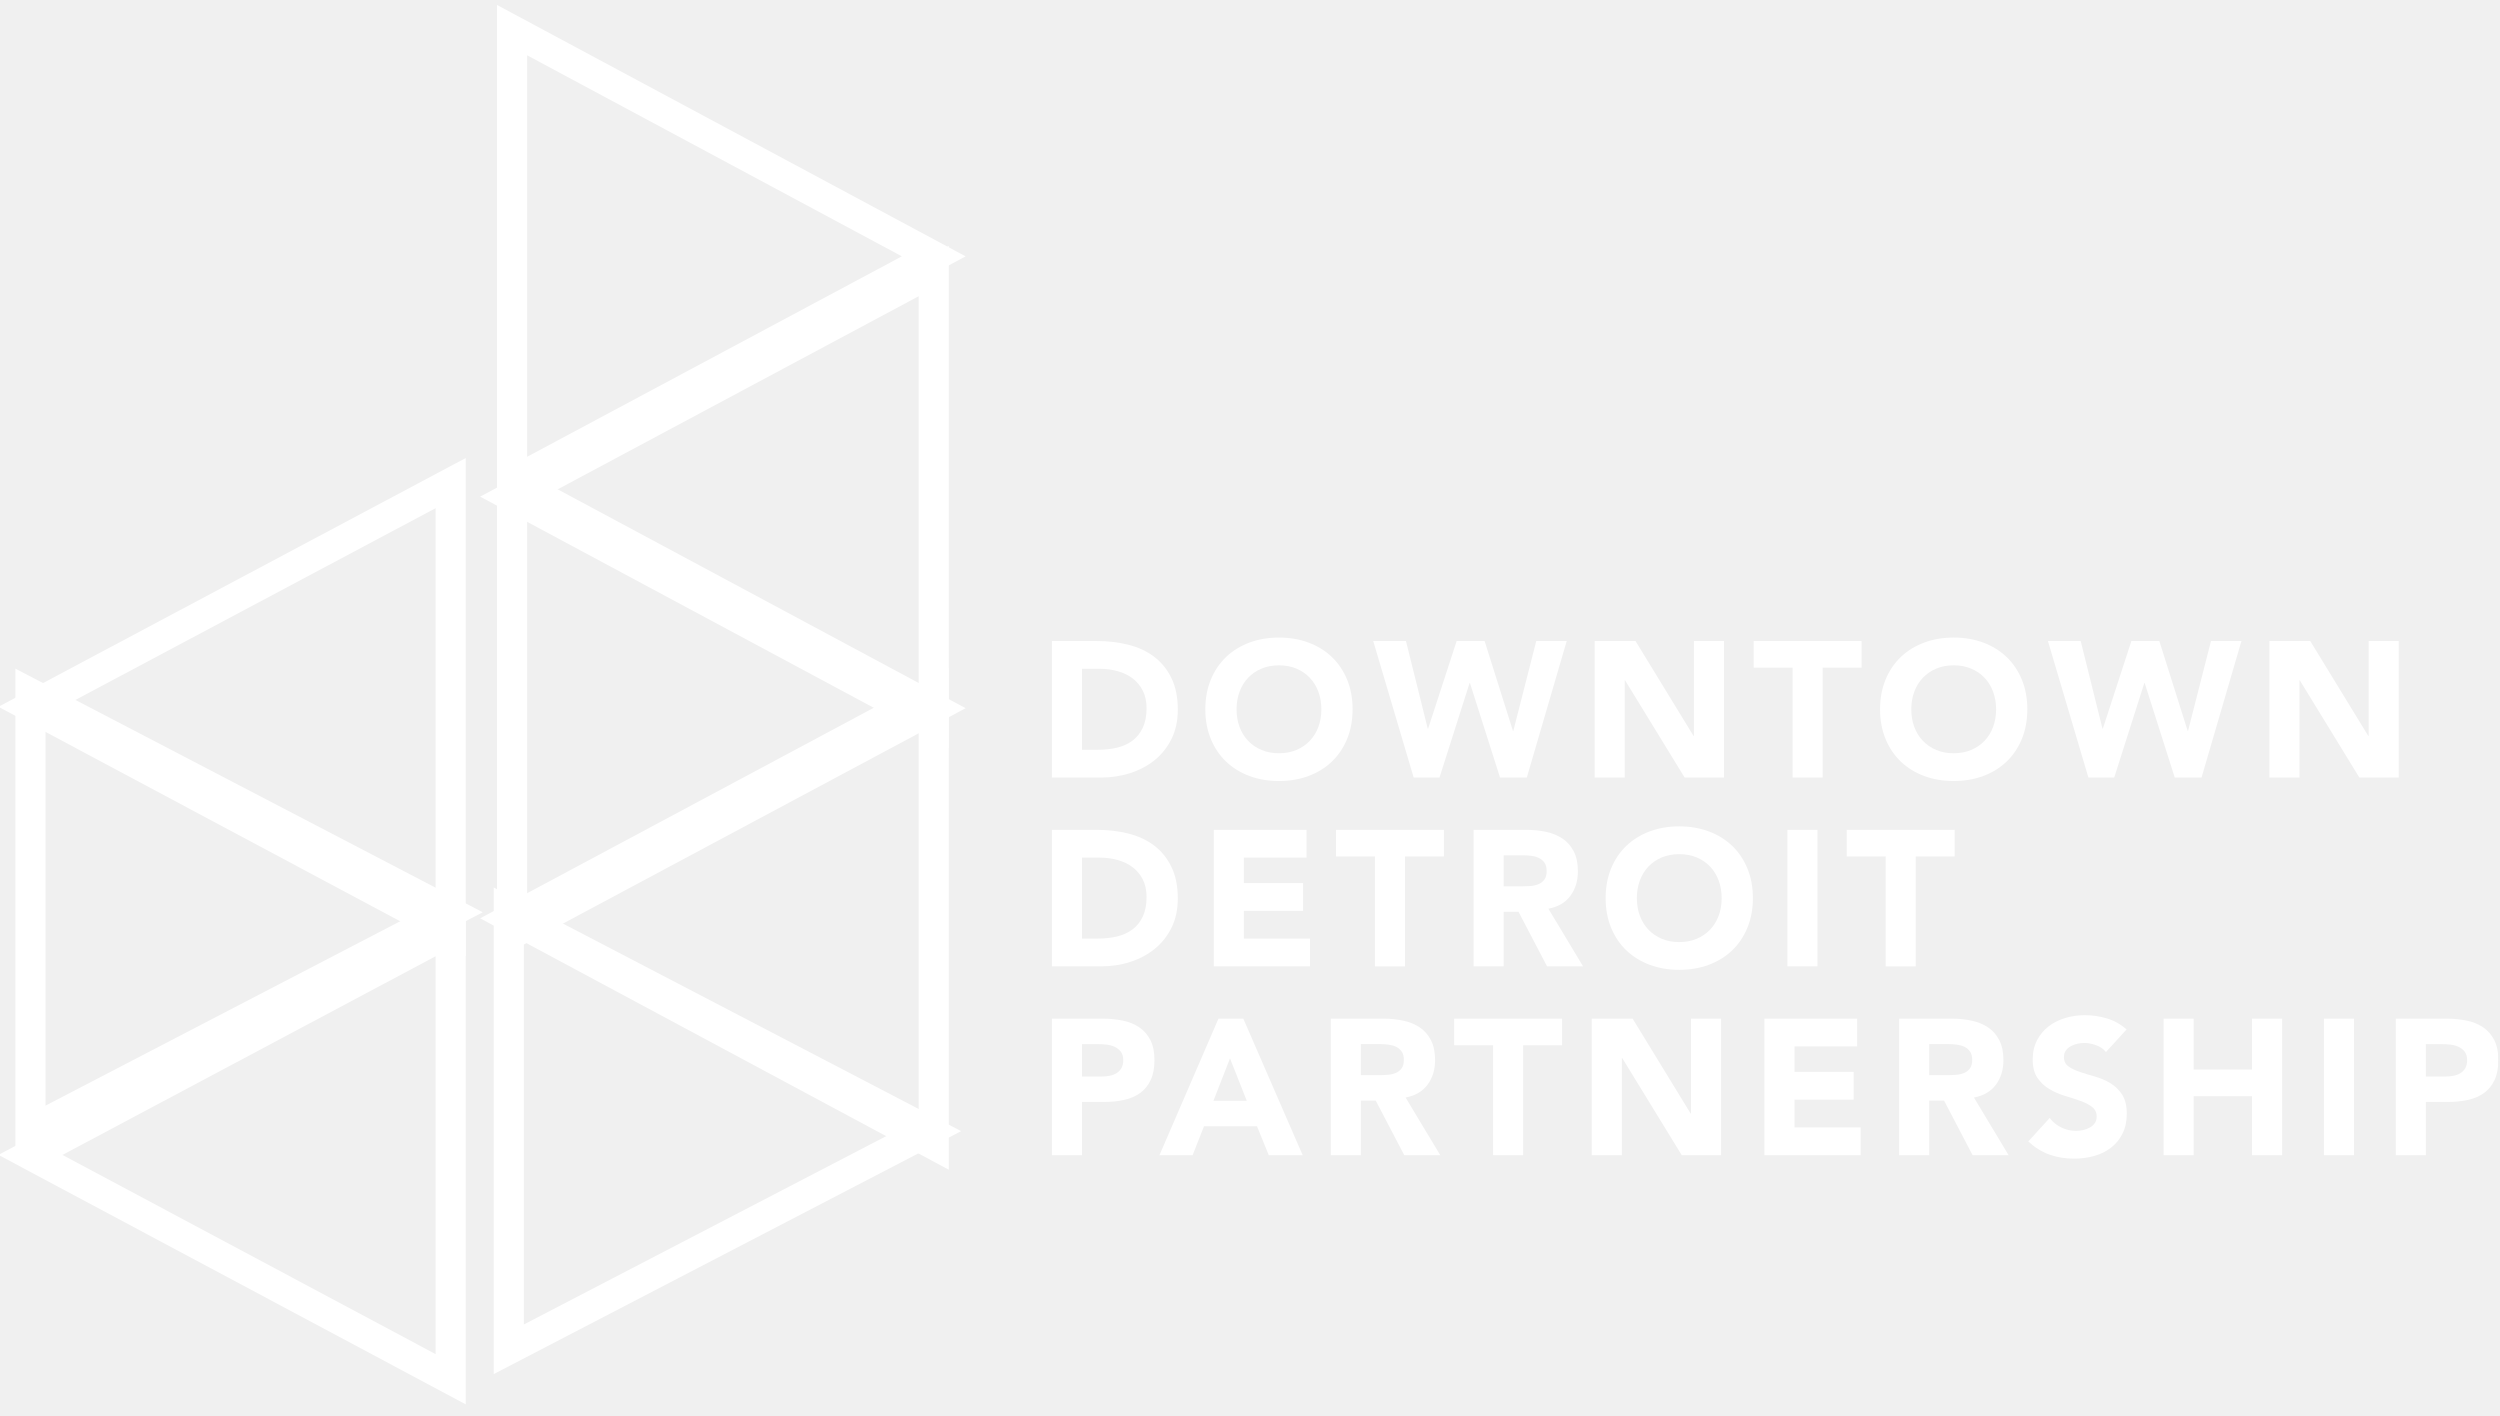
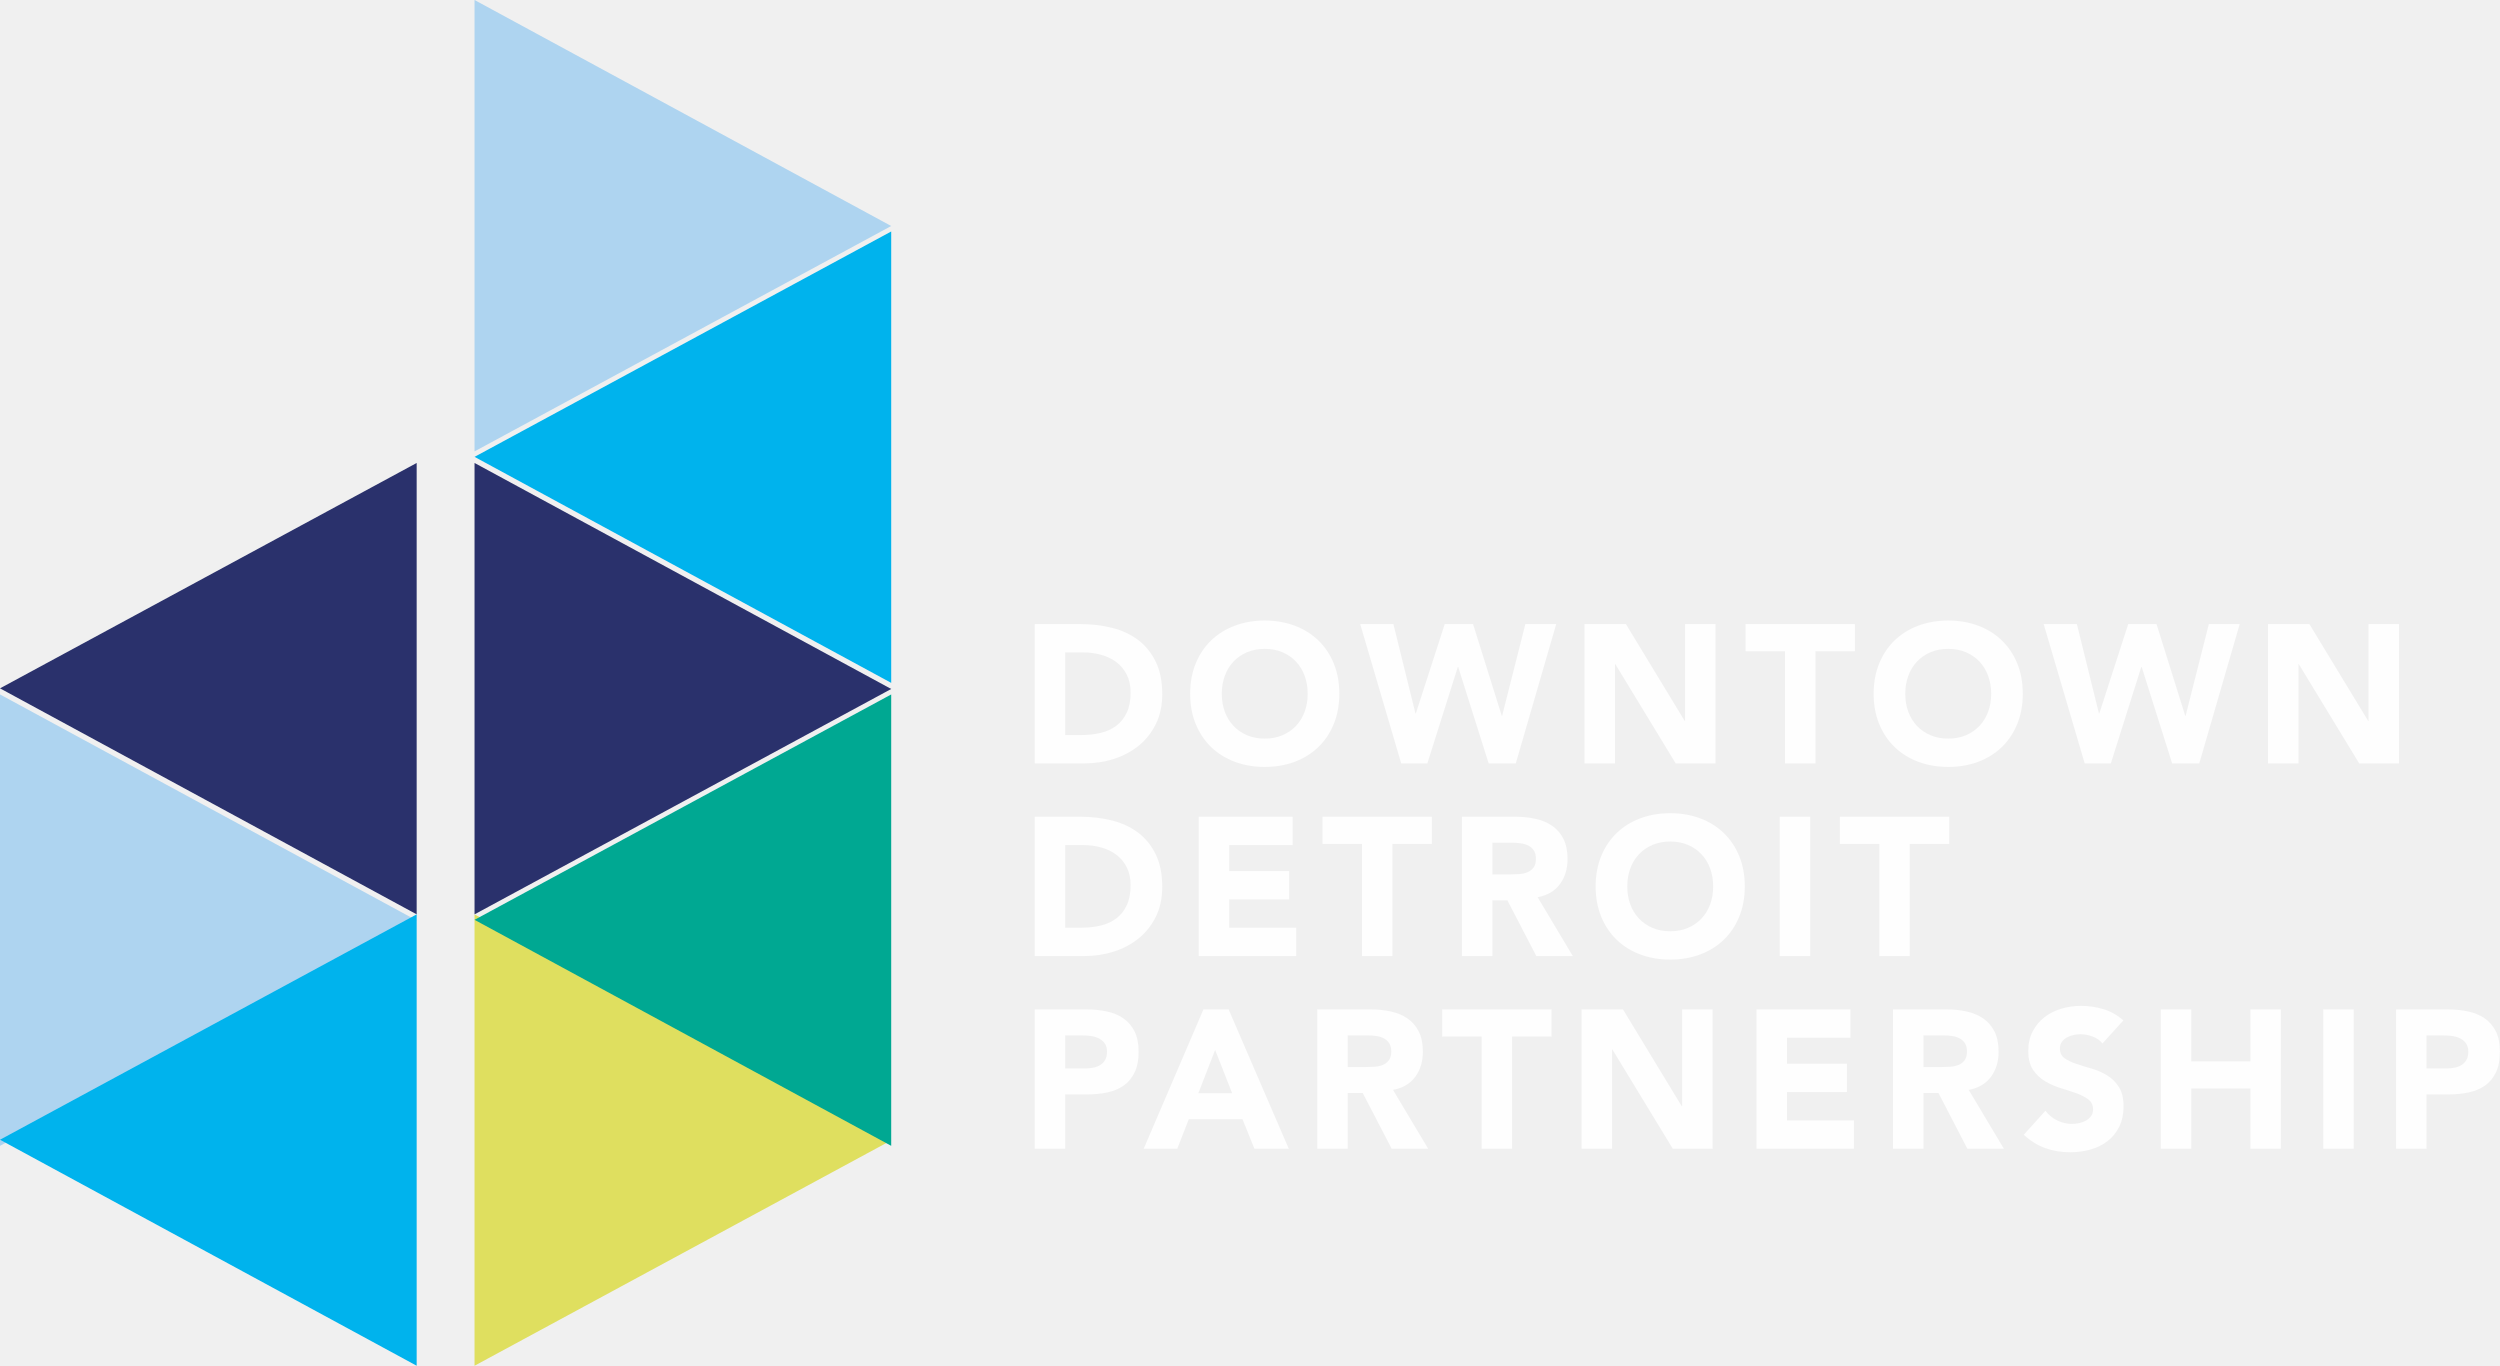
- <svg xmlns="http://www.w3.org/2000/svg" xmlns:xlink="http://www.w3.org/1999/xlink" width="83px" height="47px" viewBox="0 0 83 47" version="1.1">
+ <svg xmlns="http://www.w3.org/2000/svg" xmlns:xlink="http://www.w3.org/1999/xlink" width="216px" height="118px" viewBox="0 0 216 118" version="1.1">
  <defs>
-     <polygon id="path-1" points="0.01 44.79 81.945 44.79 81.945 0.039 0.01 0.039" />
+     <polygon id="path-1" points="0 119 215.994 119 215.994 0.166 0 0.166" />
  </defs>
-   <g id="Downtown-In-Context" stroke="none" stroke-width="1" fill="none" fill-rule="evenodd" transform="translate(-33, -13)">
-     <g id="Top-Nav-Copy-2" transform="translate(0, 1)">
-       <g id="Logo" transform="translate(34, 13)">
-         <polygon id="Stroke-1" stroke="#FFFFFF" points="16 0 16 15 30 7.511" />
-         <polygon id="Stroke-3" stroke="#FFFFFF" points="16 30 16 15 30 22.511" />
-         <g id="Group-8" transform="translate(0, 22)" stroke="#FFFFFF">
-           <polygon id="Stroke-4" points="15.892 21.796 29.827 14.553 15.892 7.29" />
-           <polygon id="Stroke-6" points="0.011 14.53 13.945 7.287 0.011 0.024" />
-         </g>
-         <polygon id="Stroke-9" stroke="#FFFFFF" points="30 8 30 23 16 15.489" />
-         <polygon id="Stroke-10" stroke="#FFFFFF" points="30 22 30 37 16 29.489" />
-         <g id="Group-15" transform="translate(0, 15)" stroke="#FFFFFF">
-           <polygon id="Stroke-11" points="0.011 7.466 13.962 14.915 13.962 0.039" />
-           <polygon id="Stroke-13" points="0.011 22.343 13.962 29.791 13.962 14.915" />
-         </g>
-         <g id="Group-56">
-           <path d="M34.922,23.893 L35.441,23.893 C35.671,23.893 35.885,23.87 36.084,23.823 C36.282,23.776 36.454,23.698 36.599,23.589 C36.744,23.48 36.858,23.337 36.941,23.16 C37.024,22.983 37.066,22.766 37.066,22.51 C37.066,22.288 37.024,22.095 36.941,21.931 C36.858,21.767 36.746,21.631 36.605,21.524 C36.465,21.417 36.299,21.337 36.109,21.284 C35.92,21.231 35.72,21.204 35.511,21.204 L34.922,21.204 L34.922,23.893 Z M33.924,20.282 L35.421,20.282 C35.784,20.282 36.129,20.323 36.455,20.404 C36.781,20.485 37.066,20.616 37.309,20.798 C37.552,20.979 37.745,21.215 37.888,21.505 C38.031,21.795 38.103,22.147 38.103,22.561 C38.103,22.928 38.033,23.252 37.895,23.531 C37.756,23.811 37.569,24.046 37.335,24.236 C37.1,24.426 36.829,24.569 36.522,24.667 C36.215,24.766 35.893,24.815 35.556,24.815 L33.924,24.815 L33.924,20.282 Z" id="Fill-16" fill="#FFFFFF" />
-           <path d="M40.054,22.549 C40.054,22.762 40.087,22.957 40.153,23.134 C40.219,23.312 40.314,23.465 40.438,23.595 C40.561,23.725 40.71,23.827 40.883,23.899 C41.055,23.972 41.248,24.008 41.462,24.008 C41.675,24.008 41.868,23.972 42.041,23.899 C42.213,23.827 42.362,23.725 42.485,23.595 C42.609,23.465 42.704,23.312 42.77,23.134 C42.836,22.957 42.869,22.762 42.869,22.549 C42.869,22.34 42.836,22.145 42.77,21.966 C42.704,21.787 42.609,21.632 42.485,21.502 C42.362,21.372 42.213,21.27 42.041,21.198 C41.868,21.125 41.675,21.089 41.462,21.089 C41.248,21.089 41.055,21.125 40.883,21.198 C40.71,21.27 40.561,21.372 40.438,21.502 C40.314,21.632 40.219,21.787 40.153,21.966 C40.087,22.145 40.054,22.34 40.054,22.549 M39.017,22.549 C39.017,22.186 39.078,21.857 39.2,21.562 C39.321,21.268 39.491,21.018 39.708,20.81 C39.926,20.603 40.184,20.444 40.483,20.333 C40.781,20.222 41.108,20.167 41.462,20.167 C41.816,20.167 42.142,20.222 42.44,20.333 C42.739,20.444 42.998,20.603 43.215,20.81 C43.432,21.018 43.602,21.268 43.724,21.562 C43.845,21.857 43.906,22.186 43.906,22.549 C43.906,22.911 43.845,23.24 43.724,23.535 C43.602,23.829 43.432,24.08 43.215,24.287 C42.998,24.494 42.739,24.653 42.44,24.764 C42.142,24.875 41.816,24.93 41.462,24.93 C41.108,24.93 40.781,24.875 40.483,24.764 C40.184,24.653 39.926,24.494 39.708,24.287 C39.491,24.08 39.321,23.829 39.2,23.535 C39.078,23.24 39.017,22.911 39.017,22.549" id="Fill-18" fill="#FFFFFF" />
-           <polygon id="Fill-20" fill="#FFFFFF" points="44.591 20.282 45.678 20.282 46.401 23.189 46.414 23.189 47.361 20.282 48.289 20.282 49.23 23.266 49.242 23.266 50.004 20.282 51.015 20.282 49.69 24.815 48.801 24.815 47.803 21.678 47.79 21.678 46.791 24.815 45.934 24.815" />
-           <polygon id="Fill-22" fill="#FFFFFF" points="51.942 20.282 53.299 20.282 55.225 23.432 55.238 23.432 55.238 20.282 56.236 20.282 56.236 24.815 54.93 24.815 52.953 21.588 52.941 21.588 52.941 24.815 51.942 24.815" />
-           <polygon id="Fill-24" fill="#FFFFFF" points="58.514 21.166 57.221 21.166 57.221 20.282 60.804 20.282 60.804 21.166 59.512 21.166 59.512 24.815 58.514 24.815" />
-           <path d="M62.455,22.549 C62.455,22.762 62.488,22.957 62.554,23.134 C62.62,23.312 62.715,23.465 62.839,23.595 C62.963,23.725 63.111,23.827 63.284,23.899 C63.457,23.972 63.649,24.008 63.863,24.008 C64.076,24.008 64.269,23.972 64.442,23.899 C64.614,23.827 64.763,23.725 64.887,23.595 C65.01,23.465 65.105,23.312 65.171,23.134 C65.237,22.957 65.271,22.762 65.271,22.549 C65.271,22.34 65.237,22.145 65.171,21.966 C65.105,21.787 65.01,21.632 64.887,21.502 C64.763,21.372 64.614,21.27 64.442,21.198 C64.269,21.125 64.076,21.089 63.863,21.089 C63.649,21.089 63.457,21.125 63.284,21.198 C63.111,21.27 62.963,21.372 62.839,21.502 C62.715,21.632 62.62,21.787 62.554,21.966 C62.488,22.145 62.455,22.34 62.455,22.549 M61.418,22.549 C61.418,22.186 61.479,21.857 61.601,21.562 C61.722,21.268 61.892,21.018 62.109,20.81 C62.327,20.603 62.585,20.444 62.884,20.333 C63.182,20.222 63.509,20.167 63.863,20.167 C64.217,20.167 64.543,20.222 64.842,20.333 C65.14,20.444 65.399,20.603 65.616,20.81 C65.834,21.018 66.003,21.268 66.125,21.562 C66.246,21.857 66.307,22.186 66.307,22.549 C66.307,22.911 66.246,23.24 66.125,23.535 C66.003,23.829 65.834,24.08 65.616,24.287 C65.399,24.494 65.14,24.653 64.842,24.764 C64.543,24.875 64.217,24.93 63.863,24.93 C63.509,24.93 63.182,24.875 62.884,24.764 C62.585,24.653 62.327,24.494 62.109,24.287 C61.892,24.08 61.722,23.829 61.601,23.535 C61.479,23.24 61.418,22.911 61.418,22.549" id="Fill-26" fill="#FFFFFF" />
-           <polygon id="Fill-28" fill="#FFFFFF" points="66.991 20.282 68.079 20.282 68.802 23.189 68.815 23.189 69.762 20.282 70.69 20.282 71.631 23.266 71.643 23.266 72.405 20.282 73.416 20.282 72.091 24.815 71.202 24.815 70.204 21.678 70.191 21.678 69.192 24.815 68.335 24.815" />
-           <polygon id="Fill-30" fill="#FFFFFF" points="74.343 20.282 75.7 20.282 77.626 23.432 77.639 23.432 77.639 20.282 78.637 20.282 78.637 24.815 77.331 24.815 75.354 21.588 75.342 21.588 75.342 24.815 74.343 24.815" />
-           <path d="M34.922,30.161 L35.441,30.161 C35.671,30.161 35.885,30.138 36.084,30.091 C36.282,30.044 36.454,29.966 36.599,29.857 C36.744,29.749 36.858,29.606 36.941,29.429 C37.024,29.251 37.066,29.035 37.066,28.779 C37.066,28.557 37.024,28.364 36.941,28.199 C36.858,28.035 36.746,27.899 36.605,27.793 C36.465,27.686 36.299,27.606 36.109,27.553 C35.92,27.499 35.72,27.473 35.511,27.473 L34.922,27.473 L34.922,30.161 Z M33.924,26.551 L35.421,26.551 C35.784,26.551 36.129,26.591 36.455,26.672 C36.781,26.753 37.066,26.885 37.309,27.066 C37.552,27.247 37.745,27.483 37.888,27.774 C38.031,28.064 38.103,28.416 38.103,28.83 C38.103,29.197 38.033,29.52 37.895,29.8 C37.756,30.079 37.569,30.314 37.335,30.504 C37.1,30.694 36.829,30.838 36.522,30.936 C36.215,31.035 35.893,31.083 35.556,31.083 L33.924,31.083 L33.924,26.551 Z" id="Fill-32" fill="#FFFFFF" />
-           <polygon id="Fill-34" fill="#FFFFFF" points="39.299 26.551 42.377 26.551 42.377 27.473 40.297 27.473 40.297 28.318 42.261 28.318 42.261 29.24 40.297 29.24 40.297 30.162 42.492 30.162 42.492 31.083 39.299 31.083" />
-           <polygon id="Fill-36" fill="#FFFFFF" points="44.648 27.434 43.355 27.434 43.355 26.551 46.939 26.551 46.939 27.434 45.646 27.434 45.646 31.084 44.648 31.084" />
-           <path d="M48.922,28.427 L49.511,28.427 C49.6,28.427 49.695,28.423 49.796,28.417 C49.896,28.411 49.987,28.391 50.068,28.359 C50.149,28.327 50.216,28.277 50.269,28.209 C50.322,28.141 50.349,28.045 50.349,27.921 C50.349,27.806 50.325,27.714 50.279,27.645 C50.232,27.577 50.172,27.525 50.1,27.489 C50.027,27.452 49.944,27.428 49.85,27.415 C49.756,27.402 49.664,27.396 49.575,27.396 L48.922,27.396 L48.922,28.427 Z M47.924,26.551 L49.677,26.551 C49.908,26.551 50.126,26.573 50.333,26.618 C50.54,26.663 50.721,26.738 50.877,26.842 C51.033,26.947 51.156,27.088 51.248,27.265 C51.34,27.442 51.386,27.663 51.386,27.927 C51.386,28.247 51.303,28.519 51.136,28.743 C50.97,28.967 50.727,29.109 50.407,29.169 L51.558,31.083 L50.362,31.083 L49.415,29.272 L48.922,29.272 L48.922,31.083 L47.924,31.083 L47.924,26.551 Z" id="Fill-38" fill="#FFFFFF" />
-           <path d="M53.344,28.817 C53.344,29.03 53.377,29.226 53.443,29.403 C53.509,29.58 53.604,29.734 53.727,29.864 C53.851,29.994 53.999,30.095 54.172,30.168 C54.345,30.241 54.538,30.277 54.751,30.277 C54.964,30.277 55.157,30.241 55.33,30.168 C55.503,30.095 55.651,29.994 55.775,29.864 C55.898,29.734 55.994,29.58 56.06,29.403 C56.126,29.226 56.159,29.03 56.159,28.817 C56.159,28.608 56.126,28.414 56.06,28.234 C55.994,28.055 55.898,27.9 55.775,27.77 C55.651,27.64 55.503,27.539 55.33,27.466 C55.157,27.394 54.964,27.358 54.751,27.358 C54.538,27.358 54.345,27.394 54.172,27.466 C53.999,27.539 53.851,27.64 53.727,27.77 C53.604,27.9 53.509,28.055 53.443,28.234 C53.377,28.414 53.344,28.608 53.344,28.817 M52.307,28.817 C52.307,28.455 52.368,28.126 52.489,27.831 C52.611,27.537 52.78,27.286 52.998,27.079 C53.215,26.872 53.474,26.713 53.772,26.602 C54.071,26.491 54.397,26.435 54.751,26.435 C55.105,26.435 55.431,26.491 55.73,26.602 C56.029,26.713 56.287,26.872 56.505,27.079 C56.722,27.286 56.891,27.537 57.013,27.831 C57.135,28.126 57.196,28.455 57.196,28.817 C57.196,29.18 57.135,29.508 57.013,29.803 C56.891,30.097 56.722,30.348 56.505,30.555 C56.287,30.762 56.029,30.921 55.73,31.032 C55.431,31.143 55.105,31.199 54.751,31.199 C54.397,31.199 54.071,31.143 53.772,31.032 C53.474,30.921 53.215,30.762 52.998,30.555 C52.78,30.348 52.611,30.097 52.489,29.803 C52.368,29.508 52.307,29.18 52.307,28.817" id="Fill-40" fill="#FFFFFF" />
+   <g id="Homepage-" stroke="none" stroke-width="1" fill="none" fill-rule="evenodd">
+     <g id="Intro-Screen" transform="translate(-42, -30)">
+       <g id="Page-1" transform="translate(42, 30)">
+         <polygon id="Fill-1" fill="#AED4F0" points="41 0 41 39 77 19.527" />
+         <polygon id="Fill-2" fill="#2A316C" points="41 79 41 40 77 59.527" />
+         <polygon id="Fill-3" fill="#DFDF5F" points="41 118 77 98.528 41 79" />
+         <polygon id="Fill-4" fill="#AED4F0" points="0 99 36 79.528 0 60" />
+         <polygon id="Fill-5" fill="#00B3ED" points="77 20 77 59 41 39.473" />
+         <polygon id="Fill-6" fill="#00A892" points="77 60 77 99 41 79.473" />
+         <polygon id="Fill-7" fill="#2A316C" points="0 59.473 36 79 36 40" />
+         <polygon id="Fill-8" fill="#00B3ED" points="0 98.473 36 118 36 79" />
+         <g id="Group-49">
+           <path d="M92.035,63.509 L93.401,63.509 C94.008,63.509 94.573,63.447 95.096,63.322 C95.619,63.197 96.072,62.99 96.454,62.702 C96.836,62.413 97.137,62.033 97.356,61.563 C97.576,61.092 97.685,60.517 97.685,59.837 C97.685,59.248 97.576,58.735 97.356,58.299 C97.137,57.862 96.842,57.502 96.471,57.219 C96.1,56.936 95.664,56.723 95.164,56.582 C94.663,56.44 94.138,56.369 93.587,56.369 L92.035,56.369 L92.035,63.509 Z M89.403,53.921 L93.35,53.921 C94.306,53.921 95.214,54.029 96.075,54.244 C96.935,54.459 97.685,54.808 98.326,55.29 C98.967,55.771 99.476,56.397 99.853,57.168 C100.23,57.939 100.418,58.874 100.418,59.973 C100.418,60.948 100.235,61.807 99.87,62.549 C99.504,63.291 99.012,63.914 98.394,64.419 C97.775,64.923 97.061,65.305 96.252,65.566 C95.442,65.827 94.593,65.957 93.705,65.957 L89.403,65.957 L89.403,53.921 Z" id="Fill-9" fill="#FEFEFE" />
+           <path d="M105.562,59.939 C105.562,60.506 105.65,61.024 105.824,61.494 C105.998,61.965 106.248,62.373 106.574,62.719 C106.9,63.064 107.291,63.333 107.747,63.526 C108.202,63.719 108.711,63.815 109.273,63.815 C109.836,63.815 110.344,63.719 110.8,63.526 C111.255,63.333 111.646,63.064 111.972,62.719 C112.298,62.373 112.548,61.965 112.722,61.494 C112.897,61.024 112.984,60.506 112.984,59.939 C112.984,59.384 112.897,58.868 112.722,58.392 C112.548,57.916 112.298,57.505 111.972,57.159 C111.646,56.814 111.255,56.545 110.8,56.352 C110.344,56.159 109.836,56.063 109.273,56.063 C108.711,56.063 108.202,56.159 107.747,56.352 C107.291,56.545 106.9,56.814 106.574,57.159 C106.248,57.505 105.998,57.916 105.824,58.392 C105.65,58.868 105.562,59.384 105.562,59.939 M102.83,59.939 C102.83,58.976 102.99,58.103 103.311,57.321 C103.631,56.539 104.078,55.873 104.652,55.323 C105.225,54.774 105.905,54.351 106.693,54.057 C107.479,53.762 108.34,53.615 109.273,53.615 C110.207,53.615 111.067,53.762 111.854,54.057 C112.641,54.351 113.322,54.774 113.895,55.323 C114.469,55.873 114.915,56.539 115.236,57.321 C115.557,58.103 115.717,58.976 115.717,59.939 C115.717,60.903 115.557,61.775 115.236,62.557 C114.915,63.339 114.469,64.005 113.895,64.554 C113.322,65.104 112.641,65.527 111.854,65.821 C111.067,66.115 110.207,66.263 109.273,66.263 C108.34,66.263 107.479,66.115 106.693,65.821 C105.905,65.527 105.225,65.104 104.652,64.554 C104.078,64.005 103.631,63.339 103.311,62.557 C102.99,61.775 102.83,60.903 102.83,59.939" id="Fill-11" fill="#FEFEFE" />
+           <polygon id="Fill-13" fill="#FEFEFE" points="117.522 53.921 120.389 53.921 122.295 61.639 122.329 61.639 124.825 53.921 127.272 53.921 129.751 61.843 129.784 61.843 131.791 53.921 134.457 53.921 130.965 65.957 128.62 65.957 125.989 57.627 125.955 57.627 123.324 65.957 121.064 65.957" />
+           <polygon id="Fill-15" fill="#FEFEFE" points="136.902 53.921 140.479 53.921 145.556 62.285 145.59 62.285 145.59 53.921 148.22 53.921 148.22 65.957 144.779 65.957 139.568 57.389 139.534 57.389 139.534 65.957 136.902 65.957" />
+           <polygon id="Fill-17" fill="#FEFEFE" points="154.226 56.267 150.818 56.267 150.818 53.921 160.264 53.921 160.264 56.267 156.857 56.267 156.857 65.957 154.226 65.957" />
+           <path d="M164.615,59.939 C164.615,60.506 164.702,61.024 164.877,61.494 C165.051,61.965 165.302,62.373 165.627,62.719 C165.954,63.064 166.345,63.333 166.799,63.526 C167.255,63.719 167.764,63.815 168.326,63.815 C168.889,63.815 169.398,63.719 169.853,63.526 C170.308,63.333 170.699,63.064 171.026,62.719 C171.351,62.373 171.601,61.965 171.776,61.494 C171.95,61.024 172.038,60.506 172.038,59.939 C172.038,59.384 171.95,58.868 171.776,58.392 C171.601,57.916 171.351,57.505 171.026,57.159 C170.699,56.814 170.308,56.545 169.853,56.352 C169.398,56.159 168.889,56.063 168.326,56.063 C167.764,56.063 167.255,56.159 166.799,56.352 C166.345,56.545 165.954,56.814 165.627,57.159 C165.302,57.505 165.051,57.916 164.877,58.392 C164.702,58.868 164.615,59.384 164.615,59.939 M161.883,59.939 C161.883,58.976 162.044,58.103 162.364,57.321 C162.684,56.539 163.131,55.873 163.705,55.323 C164.278,54.774 164.958,54.351 165.745,54.057 C166.532,53.762 167.393,53.615 168.326,53.615 C169.259,53.615 170.12,53.762 170.908,54.057 C171.694,54.351 172.375,54.774 172.948,55.323 C173.522,55.873 173.969,56.539 174.289,57.321 C174.609,58.103 174.769,58.976 174.769,59.939 C174.769,60.903 174.609,61.775 174.289,62.557 C173.969,63.339 173.522,64.005 172.948,64.554 C172.375,65.104 171.694,65.527 170.908,65.821 C170.12,66.115 169.259,66.263 168.326,66.263 C167.393,66.263 166.532,66.115 165.745,65.821 C164.958,65.527 164.278,65.104 163.705,64.554 C163.131,64.005 162.684,63.339 162.364,62.557 C162.044,61.775 161.883,60.903 161.883,59.939" id="Fill-19" fill="#FEFEFE" />
+           <polygon id="Fill-21" fill="#FEFEFE" points="176.574 53.921 179.442 53.921 181.348 61.639 181.382 61.639 183.878 53.921 186.324 53.921 188.804 61.843 188.837 61.843 190.845 53.921 193.51 53.921 190.018 65.957 187.673 65.957 185.042 57.627 185.008 57.627 182.377 65.957 180.117 65.957" />
+           <polygon id="Fill-23" fill="#FEFEFE" points="195.956 53.921 199.531 53.921 204.608 62.285 204.642 62.285 204.642 53.921 207.274 53.921 207.274 65.957 203.833 65.957 198.62 57.389 198.586 57.389 198.586 65.957 195.956 65.957" />
+           <path d="M92.035,80.155 L93.401,80.155 C94.008,80.155 94.573,80.093 95.096,79.968 C95.619,79.843 96.072,79.636 96.454,79.347 C96.836,79.058 97.137,78.679 97.356,78.208 C97.576,77.738 97.685,77.163 97.685,76.483 C97.685,75.894 97.576,75.381 97.356,74.944 C97.137,74.508 96.842,74.148 96.471,73.865 C96.1,73.582 95.664,73.369 95.164,73.227 C94.663,73.085 94.138,73.015 93.587,73.015 L92.035,73.015 L92.035,80.155 Z M89.403,70.566 L93.35,70.566 C94.306,70.566 95.214,70.675 96.075,70.89 C96.935,71.105 97.685,71.454 98.326,71.935 C98.967,72.417 99.476,73.043 99.853,73.813 C100.23,74.585 100.418,75.52 100.418,76.619 C100.418,77.594 100.235,78.452 99.87,79.194 C99.504,79.937 99.012,80.56 98.394,81.064 C97.775,81.569 97.061,81.951 96.252,82.211 C95.442,82.473 94.593,82.603 93.705,82.603 L89.403,82.603 L89.403,70.566 Z" id="Fill-25" fill="#FEFEFE" />
+           <polygon id="Fill-27" fill="#FEFEFE" points="103.572 70.567 111.685 70.567 111.685 73.015 106.203 73.015 106.203 75.259 111.382 75.259 111.382 77.707 106.203 77.707 106.203 80.155 111.989 80.155 111.989 82.603 103.572 82.603" />
+           <polygon id="Fill-29" fill="#FEFEFE" points="117.674 72.913 114.266 72.913 114.266 70.566 123.712 70.566 123.712 72.913 120.304 72.913 120.304 82.603 117.674 82.603" />
+           <path d="M128.941,75.547 L130.493,75.547 C130.729,75.547 130.979,75.539 131.243,75.522 C131.508,75.505 131.746,75.454 131.96,75.369 C132.174,75.284 132.35,75.151 132.491,74.969 C132.632,74.789 132.703,74.534 132.703,74.204 C132.703,73.899 132.64,73.655 132.517,73.473 C132.392,73.293 132.236,73.154 132.045,73.057 C131.854,72.961 131.634,72.896 131.387,72.862 C131.139,72.827 130.897,72.81 130.661,72.81 L128.941,72.81 L128.941,75.547 Z M126.31,70.566 L130.931,70.566 C131.539,70.566 132.114,70.626 132.66,70.745 C133.205,70.864 133.684,71.063 134.094,71.34 C134.505,71.618 134.83,71.992 135.072,72.462 C135.314,72.933 135.435,73.519 135.435,74.221 C135.435,75.071 135.216,75.794 134.777,76.389 C134.338,76.984 133.697,77.361 132.854,77.52 L135.89,82.602 L132.736,82.602 L130.24,77.791 L128.941,77.791 L128.941,82.602 L126.31,82.602 L126.31,70.566 Z" id="Fill-31" fill="#FEFEFE" />
+           <path d="M140.596,76.585 C140.596,77.151 140.683,77.67 140.858,78.14 C141.031,78.61 141.282,79.018 141.608,79.364 C141.934,79.71 142.325,79.979 142.78,80.172 C143.236,80.365 143.745,80.461 144.307,80.461 C144.869,80.461 145.378,80.365 145.834,80.172 C146.289,79.979 146.679,79.71 147.006,79.364 C147.332,79.018 147.582,78.61 147.756,78.14 C147.93,77.67 148.018,77.151 148.018,76.585 C148.018,76.029 147.93,75.514 147.756,75.038 C147.582,74.562 147.332,74.151 147.006,73.805 C146.679,73.46 146.289,73.191 145.834,72.998 C145.378,72.805 144.869,72.709 144.307,72.709 C143.745,72.709 143.236,72.805 142.78,72.998 C142.325,73.191 141.934,73.46 141.608,73.805 C141.282,74.151 141.031,74.562 140.858,75.038 C140.683,75.514 140.596,76.029 140.596,76.585 M137.863,76.585 C137.863,75.622 138.024,74.749 138.344,73.967 C138.665,73.185 139.111,72.519 139.685,71.97 C140.259,71.419 140.939,70.998 141.726,70.703 C142.513,70.408 143.373,70.26 144.307,70.26 C145.24,70.26 146.1,70.408 146.888,70.703 C147.675,70.998 148.355,71.419 148.929,71.97 C149.503,72.519 149.949,73.185 150.269,73.967 C150.59,74.749 150.75,75.622 150.75,76.585 C150.75,77.548 150.59,78.421 150.269,79.203 C149.949,79.985 149.503,80.65 148.929,81.2 C148.355,81.75 147.675,82.172 146.888,82.467 C146.1,82.761 145.24,82.909 144.307,82.909 C143.373,82.909 142.513,82.761 141.726,82.467 C140.939,82.172 140.259,81.75 139.685,81.2 C139.111,80.65 138.665,79.985 138.344,79.203 C138.024,78.421 137.863,77.548 137.863,76.585" id="Fill-33" fill="#FEFEFE" />
          <mask id="mask-2" fill="white">
            <use xlink:href="#path-1" />
          </mask>
-           <g id="Clip-43" />
-           <polygon id="Fill-42" fill="#FFFFFF" mask="url(#mask-2)" points="58.341 31.083 59.339 31.083 59.339 26.551 58.341 26.551" />
-           <polygon id="Fill-44" fill="#FFFFFF" mask="url(#mask-2)" points="61.604 27.434 60.312 27.434 60.312 26.551 63.895 26.551 63.895 27.434 62.602 27.434 62.602 31.084 61.604 31.084" />
-           <path d="M34.922,34.74 L35.588,34.74 C35.678,34.74 35.764,34.732 35.847,34.714 C35.93,34.697 36.005,34.669 36.071,34.628 C36.137,34.588 36.19,34.532 36.231,34.462 C36.271,34.391 36.292,34.302 36.292,34.196 C36.292,34.081 36.265,33.988 36.212,33.917 C36.158,33.847 36.09,33.793 36.007,33.754 C35.924,33.716 35.831,33.691 35.729,33.68 C35.626,33.669 35.528,33.665 35.434,33.665 L34.922,33.665 L34.922,34.74 Z M33.924,32.819 L35.607,32.819 C35.842,32.819 36.063,32.841 36.272,32.883 C36.481,32.926 36.664,33 36.82,33.105 C36.975,33.209 37.099,33.35 37.191,33.527 C37.283,33.704 37.328,33.927 37.328,34.196 C37.328,34.46 37.286,34.683 37.2,34.862 C37.115,35.041 36.998,35.184 36.848,35.291 C36.699,35.397 36.522,35.473 36.317,35.518 C36.113,35.563 35.891,35.585 35.652,35.585 L34.922,35.585 L34.922,37.352 L33.924,37.352 L33.924,32.819 Z" id="Fill-45" fill="#FFFFFF" mask="url(#mask-2)" />
-           <path d="M39.836,34.138 L39.286,35.547 L40.393,35.547 L39.836,34.138 Z M39.453,32.819 L40.278,32.819 L42.249,37.352 L41.123,37.352 L40.732,36.392 L38.973,36.392 L38.595,37.352 L37.494,37.352 L39.453,32.819 Z" id="Fill-46" fill="#FFFFFF" mask="url(#mask-2)" />
-           <path d="M44.181,34.695 L44.77,34.695 C44.859,34.695 44.954,34.692 45.055,34.685 C45.155,34.679 45.245,34.66 45.326,34.628 C45.407,34.596 45.475,34.545 45.528,34.478 C45.581,34.409 45.608,34.313 45.608,34.189 C45.608,34.074 45.585,33.982 45.538,33.914 C45.49,33.846 45.431,33.794 45.358,33.757 C45.286,33.721 45.203,33.697 45.109,33.684 C45.015,33.671 44.923,33.664 44.834,33.664 L44.181,33.664 L44.181,34.695 Z M43.183,32.819 L44.936,32.819 C45.167,32.819 45.385,32.842 45.592,32.887 C45.799,32.931 45.98,33.006 46.136,33.111 C46.292,33.215 46.415,33.356 46.507,33.533 C46.599,33.71 46.645,33.931 46.645,34.196 C46.645,34.516 46.561,34.788 46.395,35.012 C46.229,35.236 45.986,35.378 45.666,35.438 L46.817,37.352 L45.621,37.352 L44.674,35.54 L44.181,35.54 L44.181,37.352 L43.183,37.352 L43.183,32.819 Z" id="Fill-47" fill="#FFFFFF" mask="url(#mask-2)" />
-           <polygon id="Fill-48" fill="#FFFFFF" mask="url(#mask-2)" points="48.571 33.703 47.278 33.703 47.278 32.819 50.861 32.819 50.861 33.703 49.569 33.703 49.569 37.352 48.571 37.352" />
-           <polygon id="Fill-49" fill="#FFFFFF" mask="url(#mask-2)" points="51.846 32.819 53.203 32.819 55.129 35.969 55.142 35.969 55.142 32.819 56.14 32.819 56.14 37.352 54.834 37.352 52.857 34.126 52.845 34.126 52.845 37.352 51.846 37.352" />
-           <polygon id="Fill-50" fill="#FFFFFF" mask="url(#mask-2)" points="57.579 32.819 60.657 32.819 60.657 33.741 58.578 33.741 58.578 34.587 60.542 34.587 60.542 35.508 58.578 35.508 58.578 36.43 60.773 36.43 60.773 37.352 57.579 37.352" />
-           <path d="M63.05,34.695 L63.639,34.695 C63.729,34.695 63.823,34.692 63.924,34.685 C64.024,34.679 64.115,34.66 64.196,34.628 C64.277,34.596 64.344,34.545 64.397,34.478 C64.45,34.409 64.477,34.313 64.477,34.189 C64.477,34.074 64.454,33.982 64.407,33.914 C64.36,33.846 64.3,33.794 64.228,33.757 C64.155,33.721 64.072,33.697 63.978,33.684 C63.884,33.671 63.792,33.664 63.703,33.664 L63.05,33.664 L63.05,34.695 Z M62.052,32.819 L63.805,32.819 C64.036,32.819 64.254,32.842 64.461,32.887 C64.668,32.931 64.849,33.006 65.005,33.111 C65.161,33.215 65.284,33.356 65.376,33.533 C65.468,33.71 65.514,33.931 65.514,34.196 C65.514,34.516 65.43,34.788 65.264,35.012 C65.098,35.236 64.855,35.378 64.535,35.438 L65.686,37.352 L64.49,37.352 L63.543,35.54 L63.05,35.54 L63.05,37.352 L62.052,37.352 L62.052,32.819 Z" id="Fill-51" fill="#FFFFFF" mask="url(#mask-2)" />
-           <path d="M68.918,33.927 C68.837,33.825 68.726,33.749 68.588,33.7 C68.449,33.65 68.318,33.626 68.195,33.626 C68.122,33.626 68.048,33.635 67.971,33.652 C67.894,33.669 67.821,33.695 67.753,33.732 C67.685,33.768 67.629,33.816 67.587,33.876 C67.544,33.935 67.523,34.008 67.523,34.093 C67.523,34.23 67.574,34.334 67.676,34.407 C67.779,34.48 67.908,34.542 68.064,34.593 C68.219,34.644 68.387,34.695 68.566,34.746 C68.745,34.798 68.913,34.87 69.068,34.964 C69.224,35.058 69.353,35.184 69.455,35.342 C69.557,35.5 69.609,35.711 69.609,35.976 C69.609,36.228 69.562,36.447 69.468,36.635 C69.374,36.823 69.247,36.978 69.087,37.102 C68.927,37.226 68.742,37.318 68.53,37.378 C68.319,37.437 68.096,37.467 67.862,37.467 C67.567,37.467 67.294,37.423 67.043,37.333 C66.791,37.243 66.557,37.098 66.339,36.897 L67.049,36.117 C67.152,36.253 67.281,36.359 67.437,36.433 C67.592,36.508 67.753,36.545 67.919,36.545 C68,36.545 68.083,36.536 68.166,36.517 C68.249,36.497 68.323,36.469 68.39,36.43 C68.456,36.392 68.509,36.343 68.55,36.283 C68.59,36.223 68.61,36.153 68.61,36.072 C68.61,35.935 68.558,35.828 68.454,35.748 C68.349,35.669 68.218,35.602 68.06,35.546 C67.902,35.491 67.732,35.436 67.548,35.38 C67.365,35.325 67.194,35.25 67.037,35.156 C66.879,35.062 66.748,34.938 66.643,34.785 C66.538,34.631 66.486,34.429 66.486,34.177 C66.486,33.933 66.534,33.72 66.63,33.536 C66.726,33.353 66.854,33.199 67.014,33.075 C67.174,32.952 67.359,32.859 67.567,32.797 C67.776,32.735 67.992,32.704 68.214,32.704 C68.47,32.704 68.717,32.741 68.956,32.813 C69.195,32.886 69.41,33.007 69.602,33.178 L68.918,33.927 Z" id="Fill-52" fill="#FFFFFF" mask="url(#mask-2)" />
-           <polygon id="Fill-53" fill="#FFFFFF" mask="url(#mask-2)" points="70.831 32.819 71.829 32.819 71.829 34.509 73.767 34.509 73.767 32.819 74.766 32.819 74.766 37.352 73.767 37.352 73.767 35.393 71.829 35.393 71.829 37.352 70.831 37.352" />
-           <polygon id="Fill-54" fill="#FFFFFF" mask="url(#mask-2)" points="76.154 37.352 77.152 37.352 77.152 32.819 76.154 32.819" />
-           <path d="M79.539,34.74 L80.204,34.74 C80.294,34.74 80.38,34.732 80.464,34.714 C80.547,34.697 80.621,34.669 80.688,34.628 C80.754,34.588 80.807,34.532 80.848,34.462 C80.888,34.391 80.908,34.302 80.908,34.196 C80.908,34.081 80.882,33.988 80.828,33.917 C80.775,33.847 80.707,33.793 80.624,33.754 C80.54,33.716 80.448,33.691 80.345,33.68 C80.243,33.669 80.145,33.665 80.051,33.665 L79.539,33.665 L79.539,34.74 Z M78.541,32.819 L80.224,32.819 C80.458,32.819 80.68,32.841 80.889,32.883 C81.098,32.926 81.28,33 81.436,33.105 C81.592,33.209 81.716,33.35 81.807,33.527 C81.899,33.704 81.945,33.927 81.945,34.196 C81.945,34.46 81.902,34.683 81.817,34.862 C81.732,35.041 81.615,35.184 81.465,35.291 C81.316,35.397 81.139,35.473 80.934,35.518 C80.729,35.563 80.507,35.585 80.268,35.585 L79.539,35.585 L79.539,37.352 L78.541,37.352 L78.541,32.819 Z" id="Fill-55" fill="#FFFFFF" mask="url(#mask-2)" />
+           <g id="Clip-36" />
+           <polygon id="Fill-35" fill="#FEFEFE" mask="url(#mask-2)" points="153.769 82.603 156.401 82.603 156.401 70.567 153.769 70.567" />
+           <polygon id="Fill-37" fill="#FEFEFE" mask="url(#mask-2)" points="162.372 72.913 158.965 72.913 158.965 70.566 168.411 70.566 168.411 72.913 165.003 72.913 165.003 82.603 162.372 82.603" />
+           <path d="M92.035,92.312 L93.789,92.312 C94.025,92.312 94.253,92.29 94.472,92.244 C94.691,92.199 94.888,92.123 95.062,92.015 C95.237,91.908 95.377,91.76 95.484,91.573 C95.591,91.386 95.644,91.151 95.644,90.867 C95.644,90.561 95.574,90.315 95.434,90.128 C95.293,89.941 95.113,89.797 94.894,89.694 C94.675,89.592 94.43,89.528 94.16,89.499 C93.89,89.47 93.632,89.456 93.384,89.456 L92.035,89.456 L92.035,92.312 Z M89.403,87.212 L93.84,87.212 C94.458,87.212 95.043,87.269 95.594,87.383 C96.144,87.496 96.626,87.692 97.036,87.969 C97.446,88.247 97.773,88.621 98.014,89.091 C98.256,89.562 98.377,90.154 98.377,90.867 C98.377,91.57 98.265,92.16 98.04,92.636 C97.814,93.111 97.505,93.491 97.112,93.775 C96.718,94.058 96.252,94.259 95.712,94.378 C95.172,94.497 94.587,94.557 93.958,94.557 L92.035,94.557 L92.035,99.248 L89.403,99.248 L89.403,87.212 Z" id="Fill-38" fill="#FEFEFE" mask="url(#mask-2)" />
+           <path d="M104.989,90.714 L103.538,94.454 L106.457,94.454 L104.989,90.714 Z M103.977,87.212 L106.153,87.212 L111.348,99.248 L108.38,99.248 L107.351,96.698 L102.712,96.698 L101.717,99.248 L98.816,99.248 L103.977,87.212 Z" id="Fill-39" fill="#FEFEFE" mask="url(#mask-2)" />
+           <path d="M116.443,92.193 L117.994,92.193 C118.231,92.193 118.481,92.185 118.745,92.168 C119.009,92.151 119.248,92.1 119.461,92.015 C119.675,91.93 119.852,91.797 119.993,91.615 C120.133,91.434 120.204,91.179 120.204,90.85 C120.204,90.545 120.142,90.301 120.018,90.119 C119.894,89.938 119.737,89.8 119.546,89.703 C119.355,89.606 119.136,89.542 118.888,89.508 C118.641,89.473 118.399,89.456 118.163,89.456 L116.443,89.456 L116.443,92.193 Z M113.811,87.212 L118.433,87.212 C119.04,87.212 119.616,87.272 120.162,87.391 C120.707,87.51 121.185,87.709 121.596,87.986 C122.006,88.264 122.331,88.638 122.574,89.108 C122.816,89.579 122.936,90.165 122.936,90.867 C122.936,91.717 122.717,92.44 122.278,93.035 C121.84,93.63 121.199,94.007 120.356,94.166 L123.392,99.248 L120.238,99.248 L117.741,94.437 L116.443,94.437 L116.443,99.248 L113.811,99.248 L113.811,87.212 Z" id="Fill-40" fill="#FEFEFE" mask="url(#mask-2)" />
+           <polygon id="Fill-41" fill="#FEFEFE" mask="url(#mask-2)" points="128.014 89.559 124.607 89.559 124.607 87.212 134.053 87.212 134.053 89.559 130.644 89.559 130.644 99.249 128.014 99.249" />
+           <polygon id="Fill-42" fill="#FEFEFE" mask="url(#mask-2)" points="136.65 87.212 140.225 87.212 145.302 95.576 145.336 95.576 145.336 87.212 147.968 87.212 147.968 99.248 144.527 99.248 139.314 90.681 139.281 90.681 139.281 99.248 136.65 99.248" />
+           <polygon id="Fill-43" fill="#FEFEFE" mask="url(#mask-2)" points="151.763 87.212 159.876 87.212 159.876 89.661 154.394 89.661 154.394 91.905 159.573 91.905 159.573 94.352 154.394 94.352 154.394 96.801 160.18 96.801 160.18 99.248 151.763 99.248" />
+           <path d="M166.185,92.193 L167.737,92.193 C167.973,92.193 168.223,92.185 168.487,92.168 C168.752,92.151 168.99,92.1 169.204,92.015 C169.418,91.93 169.594,91.797 169.735,91.615 C169.876,91.434 169.947,91.179 169.947,90.85 C169.947,90.545 169.884,90.301 169.761,90.119 C169.636,89.938 169.48,89.8 169.289,89.703 C169.097,89.606 168.878,89.542 168.631,89.508 C168.382,89.473 168.141,89.456 167.905,89.456 L166.185,89.456 L166.185,92.193 Z M163.554,87.212 L168.175,87.212 C168.783,87.212 169.358,87.272 169.904,87.391 C170.449,87.51 170.928,87.709 171.338,87.986 C171.749,88.264 172.074,88.638 172.316,89.108 C172.558,89.579 172.679,90.165 172.679,90.867 C172.679,91.717 172.46,92.44 172.021,93.035 C171.582,93.63 170.941,94.007 170.098,94.166 L173.134,99.248 L169.98,99.248 L167.484,94.437 L166.185,94.437 L166.185,99.248 L163.554,99.248 L163.554,87.212 Z" id="Fill-44" fill="#FEFEFE" mask="url(#mask-2)" />
+           <path d="M181.652,90.154 C181.438,89.882 181.149,89.68 180.783,89.55 C180.417,89.42 180.072,89.355 179.746,89.355 C179.554,89.355 179.358,89.377 179.156,89.423 C178.953,89.468 178.762,89.539 178.582,89.635 C178.402,89.731 178.256,89.859 178.144,90.018 C178.031,90.176 177.975,90.369 177.975,90.596 C177.975,90.958 178.109,91.236 178.38,91.429 C178.65,91.621 178.99,91.786 179.4,91.922 C179.811,92.058 180.252,92.193 180.724,92.329 C181.196,92.466 181.638,92.658 182.048,92.908 C182.459,93.157 182.799,93.491 183.068,93.911 C183.339,94.33 183.474,94.891 183.474,95.594 C183.474,96.263 183.35,96.846 183.103,97.345 C182.855,97.843 182.521,98.257 182.1,98.585 C181.678,98.914 181.188,99.158 180.632,99.316 C180.075,99.475 179.487,99.555 178.869,99.555 C178.093,99.555 177.373,99.436 176.709,99.197 C176.046,98.959 175.428,98.574 174.854,98.042 L176.727,95.968 C176.997,96.33 177.336,96.611 177.747,96.809 C178.157,97.007 178.582,97.107 179.021,97.107 C179.234,97.107 179.451,97.081 179.67,97.03 C179.889,96.979 180.086,96.903 180.26,96.801 C180.435,96.698 180.575,96.568 180.682,96.41 C180.789,96.251 180.842,96.064 180.842,95.849 C180.842,95.486 180.705,95.2 180.43,94.99 C180.153,94.78 179.808,94.602 179.392,94.454 C178.975,94.307 178.526,94.16 178.043,94.013 C177.559,93.865 177.11,93.667 176.693,93.418 C176.276,93.168 175.931,92.839 175.655,92.432 C175.38,92.024 175.242,91.485 175.242,90.816 C175.242,90.171 175.369,89.604 175.622,89.117 C175.875,88.629 176.213,88.221 176.634,87.893 C177.055,87.564 177.542,87.317 178.093,87.153 C178.644,86.989 179.211,86.907 179.797,86.907 C180.471,86.907 181.123,87.003 181.754,87.195 C182.383,87.389 182.95,87.711 183.457,88.165 L181.652,90.154 Z" id="Fill-45" fill="#FEFEFE" mask="url(#mask-2)" />
+           <polygon id="Fill-46" fill="#FEFEFE" mask="url(#mask-2)" points="186.695 87.212 189.326 87.212 189.326 91.7 194.437 91.7 194.437 87.212 197.069 87.212 197.069 99.248 194.437 99.248 194.437 94.047 189.326 94.047 189.326 99.248 186.695 99.248" />
+           <polygon id="Fill-47" fill="#FEFEFE" mask="url(#mask-2)" points="200.729 99.248 203.36 99.248 203.36 87.212 200.729 87.212" />
+           <path d="M209.652,92.312 L211.407,92.312 C211.643,92.312 211.87,92.29 212.089,92.244 C212.309,92.199 212.506,92.123 212.68,92.015 C212.854,91.908 212.994,91.76 213.101,91.573 C213.209,91.386 213.262,91.151 213.262,90.867 C213.262,90.561 213.191,90.315 213.051,90.128 C212.91,89.941 212.731,89.797 212.511,89.694 C212.292,89.592 212.047,89.528 211.777,89.499 C211.507,89.47 211.248,89.456 211.001,89.456 L209.652,89.456 L209.652,92.312 Z M207.02,87.212 L211.457,87.212 C212.076,87.212 212.66,87.269 213.211,87.383 C213.762,87.496 214.243,87.692 214.654,87.969 C215.064,88.247 215.39,88.621 215.632,89.091 C215.873,89.562 215.994,90.154 215.994,90.867 C215.994,91.57 215.882,92.16 215.657,92.636 C215.432,93.111 215.123,93.491 214.729,93.775 C214.336,94.058 213.869,94.259 213.329,94.378 C212.789,94.497 212.204,94.557 211.575,94.557 L209.652,94.557 L209.652,99.248 L207.02,99.248 L207.02,87.212 Z" id="Fill-48" fill="#FEFEFE" mask="url(#mask-2)" />
        </g>
      </g>
    </g>
  </g>
</svg>
